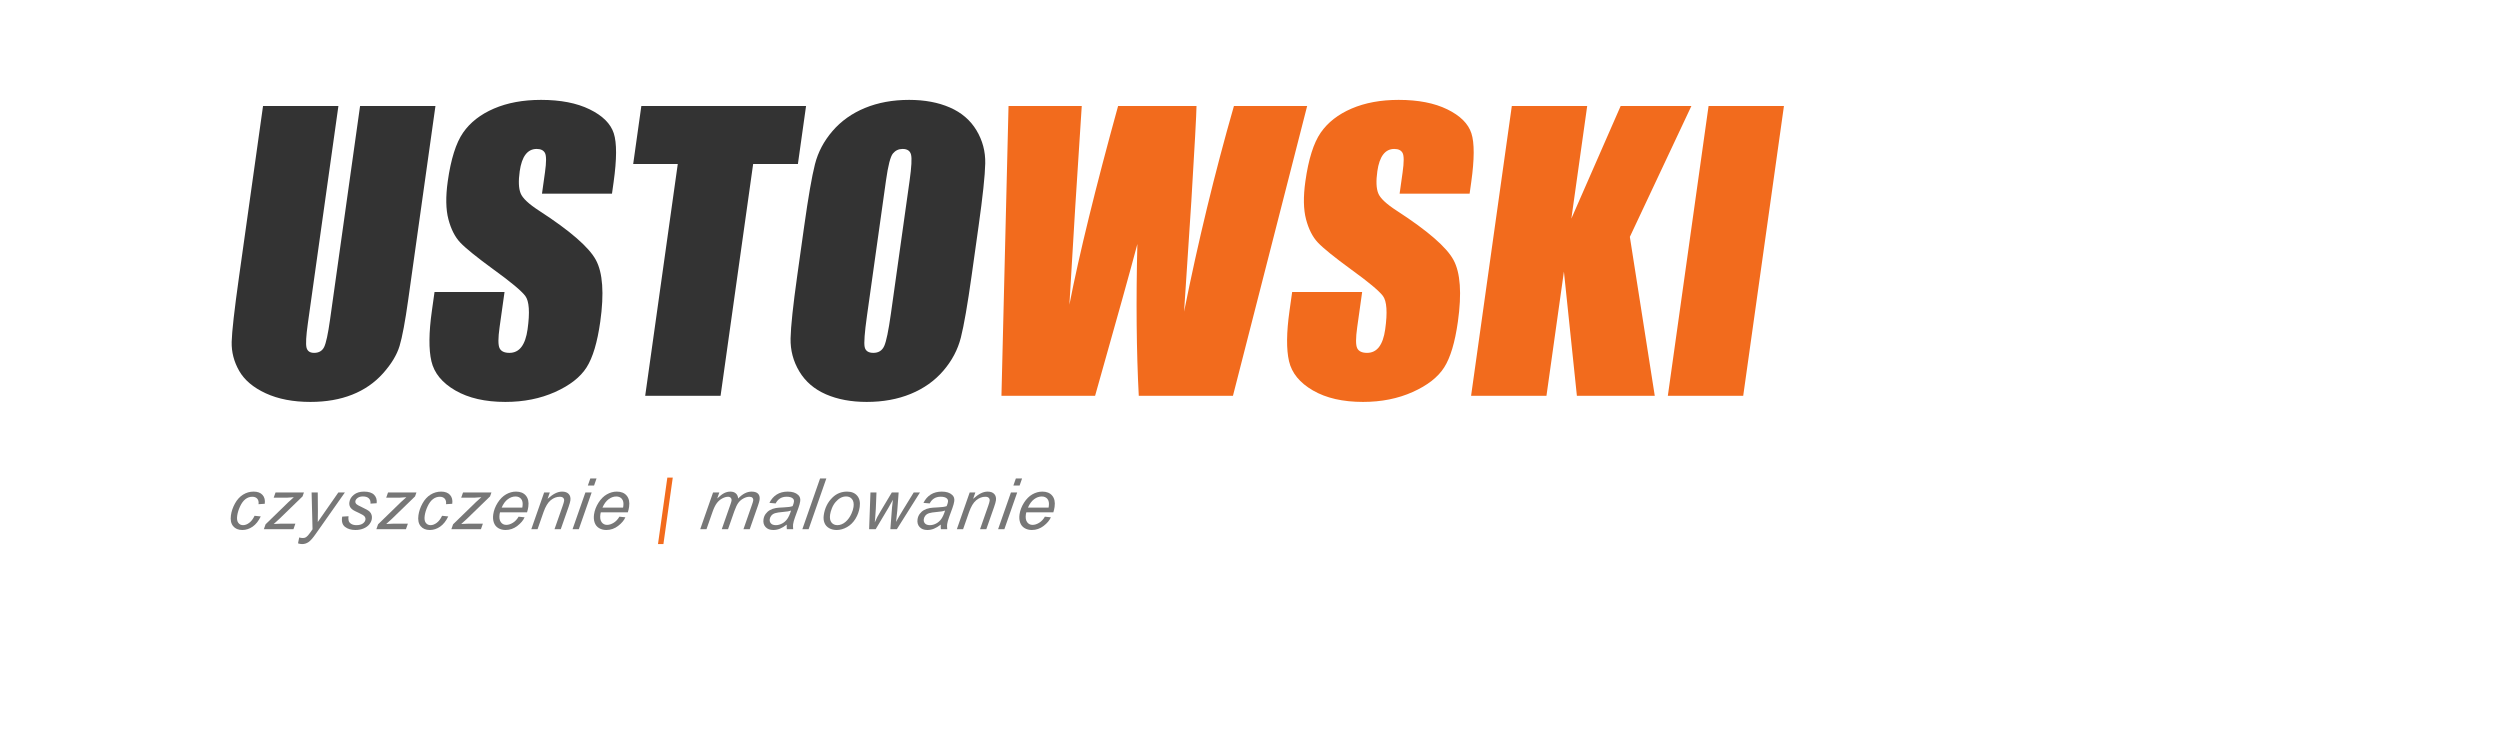
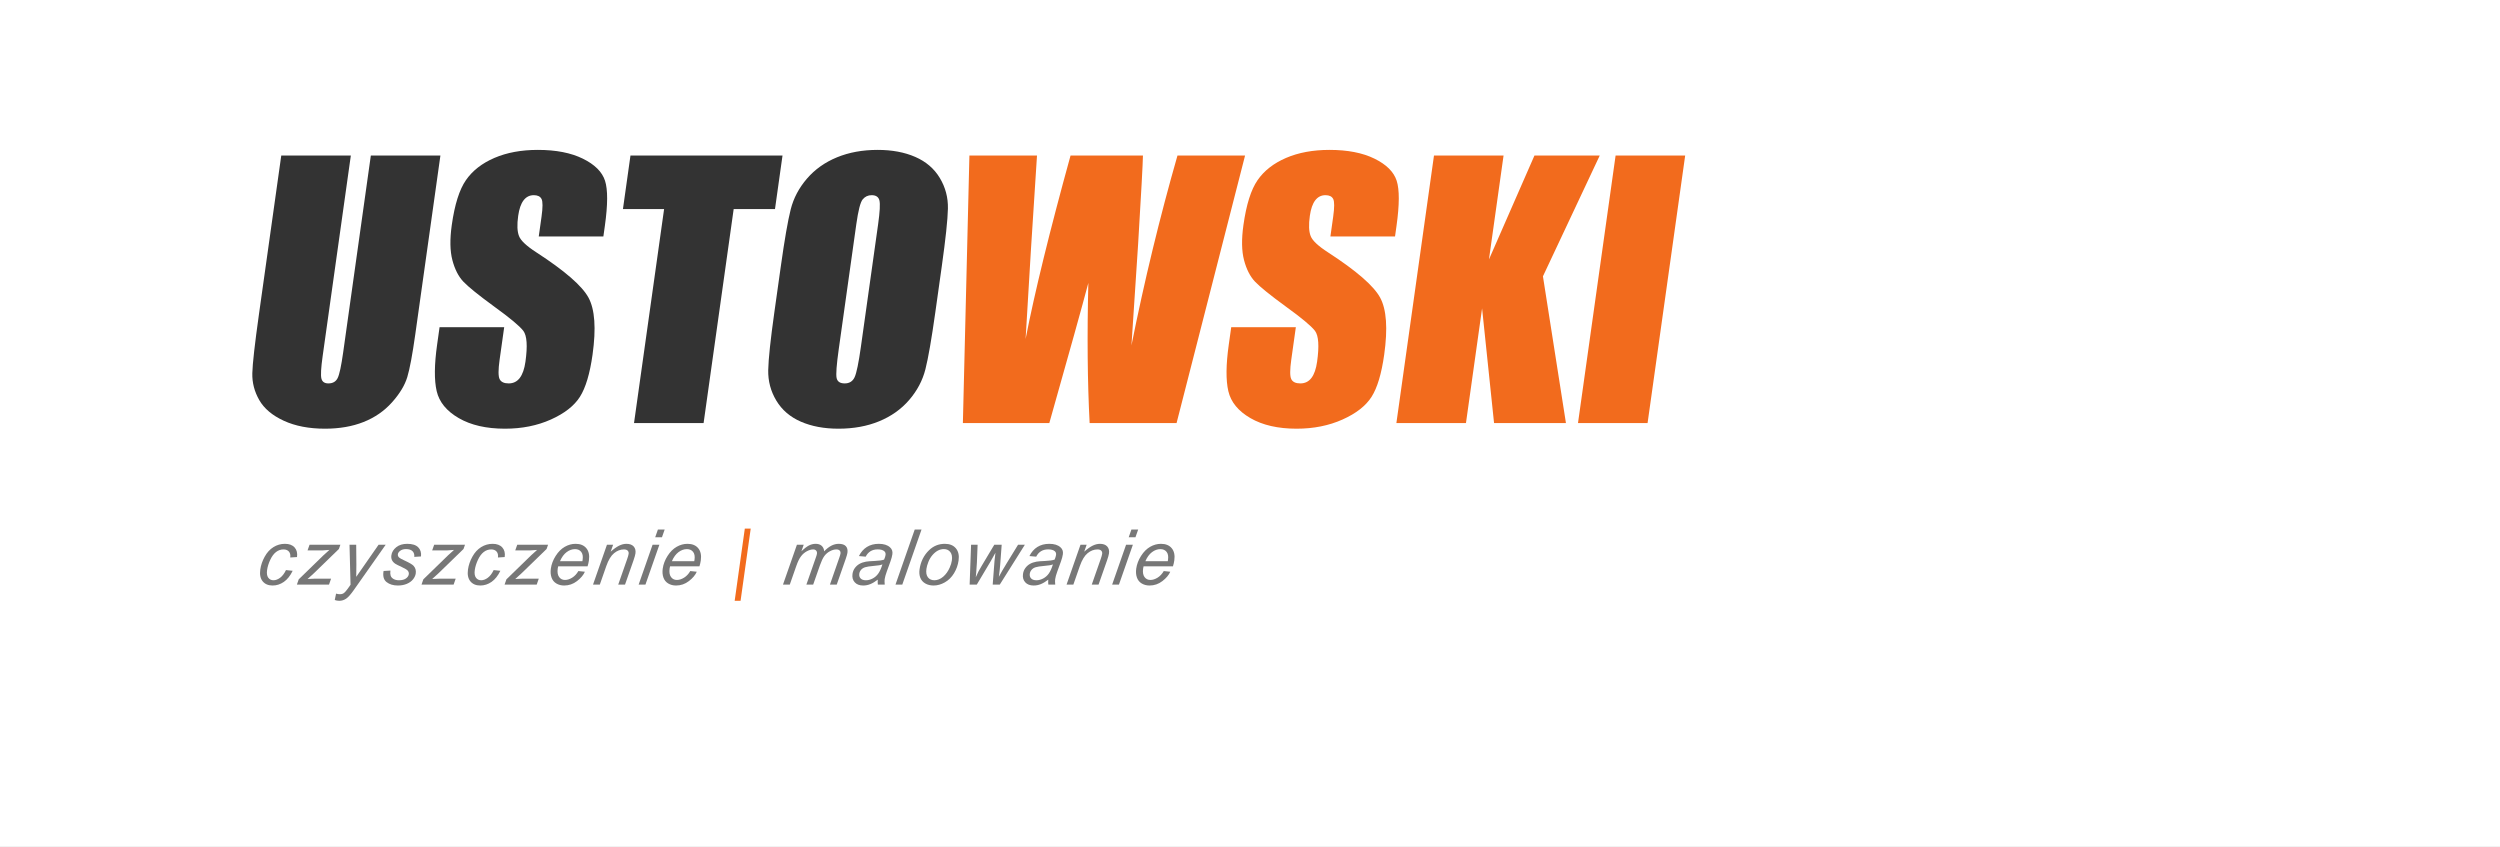
- <svg xmlns="http://www.w3.org/2000/svg" viewBox="0 0 600 180">
-   <rect width="600" height="180" fill="#ffffff" />
-   <path d="M1041 1619V537Q1041 353 1029.0 278.5Q1017 204 958.0 125.5Q899 47 802.5 6.5Q706 -34 575 -34Q430 -34 319.0 14.0Q208 62 153.0 139.0Q98 216 88.0 301.5Q78 387 78 661V1619H499V405Q499 299 510.5 269.5Q522 240 557 240Q597 240 608.5 272.5Q620 305 620 426V1619Z" transform="matrix(0.042969,0,0.006039,-0.042969,50.00,95.00)" fill="#333333" />
-   <path d="M976 1129H585V1249Q585 1333 570.0 1356.0Q555 1379 520 1379Q482 1379 462.5 1348.0Q443 1317 443 1254Q443 1173 465 1132Q486 1091 584 1033Q865 866 938 759Q1011 652 1011 414Q1011 241 970.5 159.0Q930 77 814.0 21.5Q698 -34 544 -34Q375 -34 255.5 30.0Q136 94 99.0 193.0Q62 292 62 474V580H453V383Q453 292 469.5 266.0Q486 240 528 240Q570 240 590.5 273.0Q611 306 611 371Q611 514 572 558Q532 602 375 705Q218 809 167.0 856.0Q116 903 82.5 986.0Q49 1069 49 1198Q49 1384 96.5 1470.0Q144 1556 250.0 1604.5Q356 1653 506 1653Q670 1653 785.5 1600.0Q901 1547 938.5 1466.5Q976 1386 976 1193Z" transform="matrix(0.042969,0,0.006039,-0.042969,98.12,95.00)" fill="#333333" />
-   <path d="M932 1619V1295H682V0H261V1295H12V1619Z" transform="matrix(0.042969,0,0.006039,-0.042969,143.63,95.00)" fill="#333333" />
-   <path d="M1046 671Q1046 427 1034.5 325.5Q1023 224 962.5 140.0Q902 56 799.0 11.0Q696 -34 559 -34Q429 -34 325.5 8.5Q222 51 159.0 136.0Q96 221 84.0 321.0Q72 421 72 671V948Q72 1192 83.5 1293.5Q95 1395 155.5 1479.0Q216 1563 319.0 1608.0Q422 1653 559 1653Q689 1653 792.5 1610.5Q896 1568 959.0 1483.0Q1022 1398 1034.0 1298.0Q1046 1198 1046 948ZM625 1203Q625 1316 612.5 1347.5Q600 1379 561 1379Q528 1379 510.5 1353.5Q493 1328 493 1203V447Q493 306 504.5 273.0Q516 240 558 240Q601 240 613.0 278.0Q625 316 625 459Z" transform="matrix(0.042969,0,0.006039,-0.042969,184.19,95.00)" fill="#333333" />
-   <path d="M1668 1619 1481 0H955Q883 373 828 848Q803 645 711 0H188L0 1619H409L452 1054L496 509Q519 932 612 1619H1050Q1059 1548 1096 1085L1142 470Q1177 1057 1259 1619Z" transform="matrix(0.042969,0,0.006039,-0.042969,232.27,95.00)" fill="#f26b1d" />
-   <path d="M976 1129H585V1249Q585 1333 570.0 1356.0Q555 1379 520 1379Q482 1379 462.5 1348.0Q443 1317 443 1254Q443 1173 465 1132Q486 1091 584 1033Q865 866 938 759Q1011 652 1011 414Q1011 241 970.5 159.0Q930 77 814.0 21.5Q698 -34 544 -34Q375 -34 255.5 30.0Q136 94 99.0 193.0Q62 292 62 474V580H453V383Q453 292 469.5 266.0Q486 240 528 240Q570 240 590.5 273.0Q611 306 611 371Q611 514 572 558Q532 602 375 705Q218 809 167.0 856.0Q116 903 82.5 986.0Q49 1069 49 1198Q49 1384 96.5 1470.0Q144 1556 250.0 1604.5Q356 1653 506 1653Q670 1653 785.5 1600.0Q901 1547 938.5 1466.5Q976 1386 976 1193Z" transform="matrix(0.042969,0,0.006039,-0.042969,303.95,95.00)" fill="#f26b1d" />
-   <path d="M1087 1619 846 888 1110 0H675L505 694V0H84V1619H505V990L692 1619Z" transform="matrix(0.042969,0,0.006039,-0.042969,349.45,95.00)" fill="#f26b1d" />
-   <path d="M505 1619V0H84V1619Z" transform="matrix(0.042969,0,0.006039,-0.042969,396.67,95.00)" fill="#f26b1d" />
-   <path d="M801 387 982 368Q914 169 788.5 72.5Q663 -24 503 -24Q330 -24 222.5 88.0Q115 200 115 401Q115 575 184.0 743.0Q253 911 381.5 998.5Q510 1086 675 1086Q846 1086 946.0 989.5Q1046 893 1046 734L868 722Q867 823 809.5 880.0Q752 937 658 937Q549 937 469.0 868.0Q389 799 343.5 658.5Q298 518 298 388Q298 252 358.0 184.0Q418 116 506 116Q594 116 674.5 183.0Q755 250 801 387Z" transform="matrix(0.008301,0,0.001167,-0.008301,54.00,127.00)" fill="#777777" />
-   <path d="M40 0 69 140 640 783Q701 851 776 924Q647 911 591 911H196L228 1062H1049L1025 948L449 301Q400 246 303 150Q454 159 510 159H928L895 0Z" transform="matrix(0.008301,0,0.001167,-0.008301,63.00,127.00)" fill="#777777" />
-   <path d="M0 -410 11 -240Q67 -256 120 -256Q175 -256 209 -231Q253 -198 305 -107L363 -3L186 1062H364L444 525Q468 366 485 207L960 1062H1149L472 -141Q374 -317 298.0 -374.0Q222 -431 123 -431Q60 -431 0 -410Z" transform="matrix(0.008301,0,0.001167,-0.008301,72.00,127.00)" fill="#777777" />
-   <path d="M85 363 266 374Q266 296 290.0 241.0Q314 186 378.5 151.0Q443 116 529 116Q649 116 709.0 164.0Q769 212 769 277Q769 324 733 366Q696 408 552.5 469.5Q409 531 369 556Q302 597 268.0 652.5Q234 708 234 780Q234 906 334.0 996.0Q434 1086 614 1086Q814 1086 918.5 993.5Q1023 901 1027 750L850 738Q846 834 782.0 890.0Q718 946 601 946Q507 946 455.0 903.0Q403 860 403 810Q403 760 448 722Q478 696 603 642Q811 552 865 500Q951 417 951 298Q951 219 902.5 143.0Q854 67 754.5 21.5Q655 -24 520 -24Q336 -24 207 67Q78 158 85 363Z" transform="matrix(0.008301,0,0.001167,-0.008301,81.00,127.00)" fill="#777777" />
-   <path d="M40 0 69 140 640 783Q701 851 776 924Q647 911 591 911H196L228 1062H1049L1025 948L449 301Q400 246 303 150Q454 159 510 159H928L895 0Z" transform="matrix(0.008301,0,0.001167,-0.008301,90.00,127.00)" fill="#777777" />
-   <path d="M801 387 982 368Q914 169 788.5 72.5Q663 -24 503 -24Q330 -24 222.5 88.0Q115 200 115 401Q115 575 184.0 743.0Q253 911 381.5 998.5Q510 1086 675 1086Q846 1086 946.0 989.5Q1046 893 1046 734L868 722Q867 823 809.5 880.0Q752 937 658 937Q549 937 469.0 868.0Q389 799 343.5 658.5Q298 518 298 388Q298 252 358.0 184.0Q418 116 506 116Q594 116 674.5 183.0Q755 250 801 387Z" transform="matrix(0.008301,0,0.001167,-0.008301,99.00,127.00)" fill="#777777" />
-   <path d="M40 0 69 140 640 783Q701 851 776 924Q647 911 591 911H196L228 1062H1049L1025 948L449 301Q400 246 303 150Q454 159 510 159H928L895 0Z" transform="matrix(0.008301,0,0.001167,-0.008301,108.00,127.00)" fill="#777777" />
-   <path d="M848 361 1024 343Q986 212 849.5 94.0Q713 -24 524 -24Q406 -24 307.5 30.5Q209 85 157.5 189.0Q106 293 106 426Q106 600 186.5 763.5Q267 927 395.0 1006.5Q523 1086 672 1086Q862 1086 975.5 968.0Q1089 850 1089 646Q1089 568 1075 486H293Q289 455 289 430Q289 281 357.5 202.5Q426 124 525 124Q618 124 708.0 185.0Q798 246 848 361ZM322 624H918Q919 652 919 664Q919 800 851.0 872.5Q783 945 676 945Q560 945 464.5 865.0Q369 785 322 624Z" transform="matrix(0.008301,0,0.001167,-0.008301,117.00,127.00)" fill="#777777" />
-   <path d="M68 0 290 1062H454L415 877Q522 986 615.0 1036.0Q708 1086 805 1086Q934 1086 1007.5 1016.0Q1081 946 1081 829Q1081 770 1055 643L920 0H739L880 673Q901 771 901 818Q901 871 864.5 904.0Q828 937 759 937Q620 937 511.5 837.0Q403 737 352 494L249 0Z" transform="matrix(0.008301,0,0.001167,-0.008301,126.95,127.00)" fill="#777777" />
-   <path d="M325 1261 368 1466H548L505 1261ZM61 0 283 1062H464L242 0Z" transform="matrix(0.008301,0,0.001167,-0.008301,136.91,127.00)" fill="#777777" />
-   <path d="M848 361 1024 343Q986 212 849.5 94.0Q713 -24 524 -24Q406 -24 307.5 30.5Q209 85 157.5 189.0Q106 293 106 426Q106 600 186.5 763.5Q267 927 395.0 1006.5Q523 1086 672 1086Q862 1086 975.5 968.0Q1089 850 1089 646Q1089 568 1075 486H293Q289 455 289 430Q289 281 357.5 202.5Q426 124 525 124Q618 124 708.0 185.0Q798 246 848 361ZM322 624H918Q919 652 919 664Q919 800 851.0 872.5Q783 945 676 945Q560 945 464.5 865.0Q369 785 322 624Z" transform="matrix(0.008301,0,0.001167,-0.008301,141.19,127.00)" fill="#777777" />
-   <path d="M188 -431V1491H345V-431Z" transform="matrix(0.008301,0,0.001167,-0.008301,156.86,127.00)" fill="#f26b1d" />
-   <path d="M67 0 289 1062H470L433 887Q534 1000 613.5 1043.0Q693 1086 786 1086Q885 1086 951.5 1033.5Q1018 981 1039 887Q1120 987 1209.5 1036.5Q1299 1086 1398 1086Q1531 1086 1597.5 1023.0Q1664 960 1664 846Q1664 797 1641 684L1498 0H1317L1463 702Q1482 788 1482 825Q1482 877 1449.0 907.0Q1416 937 1356 937Q1275 937 1191.0 888.0Q1107 839 1060.5 759.5Q1014 680 979 515L871 0H690L840 717Q856 790 856 821Q856 873 823.5 905.0Q791 937 739 937Q662 937 577.5 888.0Q493 839 440.0 751.5Q387 664 353 502L248 0Z" transform="matrix(0.008301,0,0.001167,-0.008301,167.50,127.00)" fill="#777777" />
-   <path d="M784 132Q690 51 603.0 13.5Q516 -24 417 -24Q270 -24 180.0 62.5Q90 149 90 284Q90 373 130.5 441.5Q171 510 238.0 551.5Q305 593 402 611Q463 623 633.5 630.0Q804 637 878 666Q899 740 899 789Q899 852 853 888Q790 938 669 938Q555 938 482.5 887.5Q410 837 377 744L194 760Q250 918 371.5 1002.0Q493 1086 678 1086Q875 1086 990 992Q1078 922 1078 810Q1078 725 1053 613L994 349Q966 223 966 144Q966 94 988 0H805Q790 52 784 132ZM851 538Q813 523 769.5 515.0Q726 507 624 498Q466 484 401.0 462.5Q336 441 303.0 394.0Q270 347 270 290Q270 214 322.5 165.0Q375 116 472 116Q562 116 645.0 163.5Q728 211 776.0 296.0Q824 381 851 538Z" transform="matrix(0.008301,0,0.001167,-0.008301,182.16,127.00)" fill="#777777" />
-   <path d="M54 0 360 1466H541L235 0Z" transform="matrix(0.008301,0,0.001167,-0.008301,192.12,127.00)" fill="#777777" />
-   <path d="M100 403Q100 714 283 918Q434 1086 679 1086Q871 1086 988.5 966.0Q1106 846 1106 642Q1106 459 1032.0 301.5Q958 144 821.5 60.0Q685 -24 534 -24Q410 -24 308.5 29.0Q207 82 153.5 179.0Q100 276 100 403ZM281 421Q281 271 353.0 193.5Q425 116 536 116Q594 116 651.0 139.5Q708 163 757.0 211.0Q806 259 840.5 320.5Q875 382 896 453Q927 552 927 643Q927 787 854.5 866.5Q782 946 672 946Q587 946 517.0 905.5Q447 865 390.5 787.0Q334 709 307.5 605.5Q281 502 281 421Z" transform="matrix(0.008301,0,0.001167,-0.008301,196.40,127.00)" fill="#777777" />
-   <path d="M270 0 159 1062H333L381 585L400 317Q402 287 406 196Q436 298 457.0 352.5Q478 407 524 508L777 1062H974L1009 531Q1017 410 1019 208Q1069 342 1182 580L1410 1062H1591L1072 0H884L844 623Q840 681 838 849Q797 742 741 618L460 0Z" transform="matrix(0.008301,0,0.001167,-0.008301,206.35,127.00)" fill="#777777" />
-   <path d="M784 132Q690 51 603.0 13.5Q516 -24 417 -24Q270 -24 180.0 62.5Q90 149 90 284Q90 373 130.5 441.5Q171 510 238.0 551.5Q305 593 402 611Q463 623 633.5 630.0Q804 637 878 666Q899 740 899 789Q899 852 853 888Q790 938 669 938Q555 938 482.5 887.5Q410 837 377 744L194 760Q250 918 371.5 1002.0Q493 1086 678 1086Q875 1086 990 992Q1078 922 1078 810Q1078 725 1053 613L994 349Q966 223 966 144Q966 94 988 0H805Q790 52 784 132ZM851 538Q813 523 769.5 515.0Q726 507 624 498Q466 484 401.0 462.5Q336 441 303.0 394.0Q270 347 270 290Q270 214 322.5 165.0Q375 116 472 116Q562 116 645.0 163.5Q728 211 776.0 296.0Q824 381 851 538Z" transform="matrix(0.008301,0,0.001167,-0.008301,219.13,127.00)" fill="#777777" />
-   <path d="M68 0 290 1062H454L415 877Q522 986 615.0 1036.0Q708 1086 805 1086Q934 1086 1007.5 1016.0Q1081 946 1081 829Q1081 770 1055 643L920 0H739L880 673Q901 771 901 818Q901 871 864.5 904.0Q828 937 759 937Q620 937 511.5 837.0Q403 737 352 494L249 0Z" transform="matrix(0.008301,0,0.001167,-0.008301,229.08,127.00)" fill="#777777" />
-   <path d="M325 1261 368 1466H548L505 1261ZM61 0 283 1062H464L242 0Z" transform="matrix(0.008301,0,0.001167,-0.008301,239.04,127.00)" fill="#777777" />
-   <path d="M848 361 1024 343Q986 212 849.5 94.0Q713 -24 524 -24Q406 -24 307.5 30.5Q209 85 157.5 189.0Q106 293 106 426Q106 600 186.5 763.5Q267 927 395.0 1006.5Q523 1086 672 1086Q862 1086 975.5 968.0Q1089 850 1089 646Q1089 568 1075 486H293Q289 455 289 430Q289 281 357.5 202.5Q426 124 525 124Q618 124 708.0 185.0Q798 246 848 361ZM322 624H918Q919 652 919 664Q919 800 851.0 872.5Q783 945 676 945Q560 945 464.5 865.0Q369 785 322 624Z" transform="matrix(0.008301,0,0.001167,-0.008301,243.31,127.00)" fill="#777777" />
+ <svg xmlns="http://www.w3.org/2000/svg" viewBox="0 0 650 220">
+   <rect width="650" height="220" fill="#ffffff" />
+   <path d="M1041 1619V537Q1041 353 1029.0 278.5Q1017 204 958.0 125.5Q899 47 802.5 6.5Q706 -34 575 -34Q430 -34 319.0 14.0Q208 62 153.0 139.0Q98 216 88.0 301.5Q78 387 78 661V1619H499V405Q499 299 510.5 269.5Q522 240 557 240Q597 240 608.5 272.5Q620 305 620 426V1619Z" transform="matrix(0.042969,0,0.006039,-0.042969,60.00,110.00)" fill="#333333" />
+   <path d="M976 1129H585V1249Q585 1333 570.0 1356.0Q555 1379 520 1379Q482 1379 462.5 1348.0Q443 1317 443 1254Q443 1173 465 1132Q486 1091 584 1033Q865 866 938 759Q1011 652 1011 414Q1011 241 970.5 159.0Q930 77 814.0 21.5Q698 -34 544 -34Q375 -34 255.5 30.0Q136 94 99.0 193.0Q62 292 62 474V580H453V383Q453 292 469.5 266.0Q486 240 528 240Q570 240 590.5 273.0Q611 306 611 371Q611 514 572 558Q532 602 375 705Q218 809 167.0 856.0Q116 903 82.5 986.0Q49 1069 49 1198Q49 1384 96.5 1470.0Q144 1556 250.0 1604.5Q356 1653 506 1653Q670 1653 785.5 1600.0Q901 1547 938.5 1466.5Q976 1386 976 1193Z" transform="matrix(0.042969,0,0.006039,-0.042969,108.12,110.00)" fill="#333333" />
+   <path d="M932 1619V1295H682V0H261V1295H12V1619Z" transform="matrix(0.042969,0,0.006039,-0.042969,153.63,110.00)" fill="#333333" />
+   <path d="M1046 671Q1046 427 1034.5 325.5Q1023 224 962.5 140.0Q902 56 799.0 11.0Q696 -34 559 -34Q429 -34 325.5 8.5Q222 51 159.0 136.0Q96 221 84.0 321.0Q72 421 72 671V948Q72 1192 83.5 1293.5Q95 1395 155.5 1479.0Q216 1563 319.0 1608.0Q422 1653 559 1653Q689 1653 792.5 1610.5Q896 1568 959.0 1483.0Q1022 1398 1034.0 1298.0Q1046 1198 1046 948ZM625 1203Q625 1316 612.5 1347.5Q600 1379 561 1379Q528 1379 510.5 1353.5Q493 1328 493 1203V447Q493 306 504.5 273.0Q516 240 558 240Q601 240 613.0 278.0Q625 316 625 459Z" transform="matrix(0.042969,0,0.006039,-0.042969,194.19,110.00)" fill="#333333" />
+   <path d="M1668 1619 1481 0H955Q883 373 828 848Q803 645 711 0H188L0 1619H409L452 1054L496 509Q519 932 612 1619H1050Q1059 1548 1096 1085L1142 470Q1177 1057 1259 1619Z" transform="matrix(0.042969,0,0.006039,-0.042969,242.27,110.00)" fill="#f26b1d" />
+   <path d="M976 1129H585V1249Q585 1333 570.0 1356.0Q555 1379 520 1379Q482 1379 462.5 1348.0Q443 1317 443 1254Q443 1173 465 1132Q486 1091 584 1033Q865 866 938 759Q1011 652 1011 414Q1011 241 970.5 159.0Q930 77 814.0 21.5Q698 -34 544 -34Q375 -34 255.5 30.0Q136 94 99.0 193.0Q62 292 62 474V580H453V383Q453 292 469.5 266.0Q486 240 528 240Q570 240 590.5 273.0Q611 306 611 371Q611 514 572 558Q532 602 375 705Q218 809 167.0 856.0Q116 903 82.5 986.0Q49 1069 49 1198Q49 1384 96.5 1470.0Q144 1556 250.0 1604.5Q356 1653 506 1653Q670 1653 785.5 1600.0Q901 1547 938.5 1466.5Q976 1386 976 1193Z" transform="matrix(0.042969,0,0.006039,-0.042969,313.95,110.00)" fill="#f26b1d" />
+   <path d="M1087 1619 846 888 1110 0H675L505 694V0H84V1619H505V990L692 1619Z" transform="matrix(0.042969,0,0.006039,-0.042969,359.45,110.00)" fill="#f26b1d" />
+   <path d="M505 1619V0H84V1619Z" transform="matrix(0.042969,0,0.006039,-0.042969,406.67,110.00)" fill="#f26b1d" />
+   <path d="M801 387 982 368Q914 169 788.5 72.5Q663 -24 503 -24Q330 -24 222.5 88.0Q115 200 115 401Q115 575 184.0 743.0Q253 911 381.5 998.5Q510 1086 675 1086Q846 1086 946.0 989.5Q1046 893 1046 734L868 722Q867 823 809.5 880.0Q752 937 658 937Q549 937 469.0 868.0Q389 799 343.5 658.5Q298 518 298 388Q298 252 358.0 184.0Q418 116 506 116Q594 116 674.5 183.0Q755 250 801 387Z" transform="matrix(0.009766,0,0.001372,-0.009766,66.00,152.00)" fill="#777777" />
+   <path d="M40 0 69 140 640 783Q701 851 776 924Q647 911 591 911H196L228 1062H1049L1025 948L449 301Q400 246 303 150Q454 159 510 159H928L895 0Z" transform="matrix(0.009766,0,0.001372,-0.009766,76.80,152.00)" fill="#777777" />
+   <path d="M0 -410 11 -240Q67 -256 120 -256Q175 -256 209 -231Q253 -198 305 -107L363 -3L186 1062H364L444 525Q468 366 485 207L960 1062H1149L472 -141Q374 -317 298.0 -374.0Q222 -431 123 -431Q60 -431 0 -410Z" transform="matrix(0.009766,0,0.001372,-0.009766,87.60,152.00)" fill="#777777" />
+   <path d="M85 363 266 374Q266 296 290.0 241.0Q314 186 378.5 151.0Q443 116 529 116Q649 116 709.0 164.0Q769 212 769 277Q769 324 733 366Q696 408 552.5 469.5Q409 531 369 556Q302 597 268.0 652.5Q234 708 234 780Q234 906 334.0 996.0Q434 1086 614 1086Q814 1086 918.5 993.5Q1023 901 1027 750L850 738Q846 834 782.0 890.0Q718 946 601 946Q507 946 455.0 903.0Q403 860 403 810Q403 760 448 722Q478 696 603 642Q811 552 865 500Q951 417 951 298Q951 219 902.5 143.0Q854 67 754.5 21.5Q655 -24 520 -24Q336 -24 207 67Q78 158 85 363Z" transform="matrix(0.009766,0,0.001372,-0.009766,98.40,152.00)" fill="#777777" />
+   <path d="M40 0 69 140 640 783Q701 851 776 924Q647 911 591 911H196L228 1062H1049L1025 948L449 301Q400 246 303 150Q454 159 510 159H928L895 0Z" transform="matrix(0.009766,0,0.001372,-0.009766,109.20,152.00)" fill="#777777" />
+   <path d="M801 387 982 368Q914 169 788.5 72.5Q663 -24 503 -24Q330 -24 222.5 88.0Q115 200 115 401Q115 575 184.0 743.0Q253 911 381.5 998.5Q510 1086 675 1086Q846 1086 946.0 989.5Q1046 893 1046 734L868 722Q867 823 809.5 880.0Q752 937 658 937Q549 937 469.0 868.0Q389 799 343.5 658.5Q298 518 298 388Q298 252 358.0 184.0Q418 116 506 116Q594 116 674.5 183.0Q755 250 801 387Z" transform="matrix(0.009766,0,0.001372,-0.009766,120.00,152.00)" fill="#777777" />
+   <path d="M40 0 69 140 640 783Q701 851 776 924Q647 911 591 911H196L228 1062H1049L1025 948L449 301Q400 246 303 150Q454 159 510 159H928L895 0Z" transform="matrix(0.009766,0,0.001372,-0.009766,130.80,152.00)" fill="#777777" />
+   <path d="M848 361 1024 343Q986 212 849.5 94.0Q713 -24 524 -24Q406 -24 307.5 30.5Q209 85 157.5 189.0Q106 293 106 426Q106 600 186.5 763.5Q267 927 395.0 1006.5Q523 1086 672 1086Q862 1086 975.5 968.0Q1089 850 1089 646Q1089 568 1075 486H293Q289 455 289 430Q289 281 357.5 202.5Q426 124 525 124Q618 124 708.0 185.0Q798 246 848 361ZM322 624H918Q919 652 919 664Q919 800 851.0 872.5Q783 945 676 945Q560 945 464.5 865.0Q369 785 322 624Z" transform="matrix(0.009766,0,0.001372,-0.009766,141.60,152.00)" fill="#777777" />
+   <path d="M68 0 290 1062H454L415 877Q522 986 615.0 1036.0Q708 1086 805 1086Q934 1086 1007.5 1016.0Q1081 946 1081 829Q1081 770 1055 643L920 0H739L880 673Q901 771 901 818Q901 871 864.5 904.0Q828 937 759 937Q620 937 511.5 837.0Q403 737 352 494L249 0Z" transform="matrix(0.009766,0,0.001372,-0.009766,153.52,152.00)" fill="#777777" />
+   <path d="M325 1261 368 1466H548L505 1261ZM61 0 283 1062H464L242 0Z" transform="matrix(0.009766,0,0.001372,-0.009766,165.45,152.00)" fill="#777777" />
+   <path d="M848 361 1024 343Q986 212 849.5 94.0Q713 -24 524 -24Q406 -24 307.5 30.5Q209 85 157.5 189.0Q106 293 106 426Q106 600 186.5 763.5Q267 927 395.0 1006.5Q523 1086 672 1086Q862 1086 975.5 968.0Q1089 850 1089 646Q1089 568 1075 486H293Q289 455 289 430Q289 281 357.5 202.5Q426 124 525 124Q618 124 708.0 185.0Q798 246 848 361ZM322 624H918Q919 652 919 664Q919 800 851.0 872.5Q783 945 676 945Q560 945 464.5 865.0Q369 785 322 624Z" transform="matrix(0.009766,0,0.001372,-0.009766,170.69,152.00)" fill="#777777" />
+   <path d="M188 -431V1491H345V-431Z" transform="matrix(0.009766,0,0.001372,-0.009766,189.77,152.00)" fill="#f26b1d" />
+   <path d="M67 0 289 1062H470L433 887Q534 1000 613.5 1043.0Q693 1086 786 1086Q885 1086 951.5 1033.5Q1018 981 1039 887Q1120 987 1209.5 1036.5Q1299 1086 1398 1086Q1531 1086 1597.5 1023.0Q1664 960 1664 846Q1664 797 1641 684L1498 0H1317L1463 702Q1482 788 1482 825Q1482 877 1449.0 907.0Q1416 937 1356 937Q1275 937 1191.0 888.0Q1107 839 1060.5 759.5Q1014 680 979 515L871 0H690L840 717Q856 790 856 821Q856 873 823.5 905.0Q791 937 739 937Q662 937 577.5 888.0Q493 839 440.0 751.5Q387 664 353 502L248 0Z" transform="matrix(0.009766,0,0.001372,-0.009766,202.92,152.00)" fill="#777777" />
+   <path d="M784 132Q690 51 603.0 13.5Q516 -24 417 -24Q270 -24 180.0 62.5Q90 149 90 284Q90 373 130.5 441.5Q171 510 238.0 551.5Q305 593 402 611Q463 623 633.5 630.0Q804 637 878 666Q899 740 899 789Q899 852 853 888Q790 938 669 938Q555 938 482.5 887.5Q410 837 377 744L194 760Q250 918 371.5 1002.0Q493 1086 678 1086Q875 1086 990 992Q1078 922 1078 810Q1078 725 1053 613L994 349Q966 223 966 144Q966 94 988 0H805Q790 52 784 132ZM851 538Q813 523 769.5 515.0Q726 507 624 498Q466 484 401.0 462.5Q336 441 303.0 394.0Q270 347 270 290Q270 214 322.5 165.0Q375 116 472 116Q562 116 645.0 163.5Q728 211 776.0 296.0Q824 381 851 538Z" transform="matrix(0.009766,0,0.001372,-0.009766,220.38,152.00)" fill="#777777" />
+   <path d="M54 0 360 1466H541L235 0Z" transform="matrix(0.009766,0,0.001372,-0.009766,232.30,152.00)" fill="#777777" />
+   <path d="M100 403Q100 714 283 918Q434 1086 679 1086Q871 1086 988.5 966.0Q1106 846 1106 642Q1106 459 1032.0 301.5Q958 144 821.5 60.0Q685 -24 534 -24Q410 -24 308.5 29.0Q207 82 153.5 179.0Q100 276 100 403ZM281 421Q281 271 353.0 193.5Q425 116 536 116Q594 116 651.0 139.5Q708 163 757.0 211.0Q806 259 840.5 320.5Q875 382 896 453Q927 552 927 643Q927 787 854.5 866.5Q782 946 672 946Q587 946 517.0 905.5Q447 865 390.5 787.0Q334 709 307.5 605.5Q281 502 281 421Z" transform="matrix(0.009766,0,0.001372,-0.009766,237.55,152.00)" fill="#777777" />
+   <path d="M270 0 159 1062H333L381 585L400 317Q402 287 406 196Q436 298 457.0 352.5Q478 407 524 508L777 1062H974L1009 531Q1017 410 1019 208Q1069 342 1182 580L1410 1062H1591L1072 0H884L844 623Q840 681 838 849Q797 742 741 618L460 0Z" transform="matrix(0.009766,0,0.001372,-0.009766,249.47,152.00)" fill="#777777" />
+   <path d="M784 132Q690 51 603.0 13.5Q516 -24 417 -24Q270 -24 180.0 62.5Q90 149 90 284Q90 373 130.5 441.5Q171 510 238.0 551.5Q305 593 402 611Q463 623 633.5 630.0Q804 637 878 666Q899 740 899 789Q899 852 853 888Q790 938 669 938Q555 938 482.5 887.5Q410 837 377 744L194 760Q250 918 371.5 1002.0Q493 1086 678 1086Q875 1086 990 992Q1078 922 1078 810Q1078 725 1053 613L994 349Q966 223 966 144Q966 94 988 0H805Q790 52 784 132ZM851 538Q813 523 769.5 515.0Q726 507 624 498Q466 484 401.0 462.5Q336 441 303.0 394.0Q270 347 270 290Q270 214 322.5 165.0Q375 116 472 116Q562 116 645.0 163.5Q728 211 776.0 296.0Q824 381 851 538Z" transform="matrix(0.009766,0,0.001372,-0.009766,264.71,152.00)" fill="#777777" />
+   <path d="M68 0 290 1062H454L415 877Q522 986 615.0 1036.0Q708 1086 805 1086Q934 1086 1007.5 1016.0Q1081 946 1081 829Q1081 770 1055 643L920 0H739L880 673Q901 771 901 818Q901 871 864.5 904.0Q828 937 759 937Q620 937 511.5 837.0Q403 737 352 494L249 0Z" transform="matrix(0.009766,0,0.001372,-0.009766,276.64,152.00)" fill="#777777" />
+   <path d="M325 1261 368 1466H548L505 1261ZM61 0 283 1062H464L242 0Z" transform="matrix(0.009766,0,0.001372,-0.009766,288.56,152.00)" fill="#777777" />
+   <path d="M848 361 1024 343Q986 212 849.5 94.0Q713 -24 524 -24Q406 -24 307.5 30.5Q209 85 157.5 189.0Q106 293 106 426Q106 600 186.5 763.5Q267 927 395.0 1006.5Q523 1086 672 1086Q862 1086 975.5 968.0Q1089 850 1089 646Q1089 568 1075 486H293Q289 455 289 430Q289 281 357.5 202.5Q426 124 525 124Q618 124 708.0 185.0Q798 246 848 361ZM322 624H918Q919 652 919 664Q919 800 851.0 872.5Q783 945 676 945Q560 945 464.5 865.0Q369 785 322 624Z" transform="matrix(0.009766,0,0.001372,-0.009766,293.80,152.00)" fill="#777777" />
</svg>
